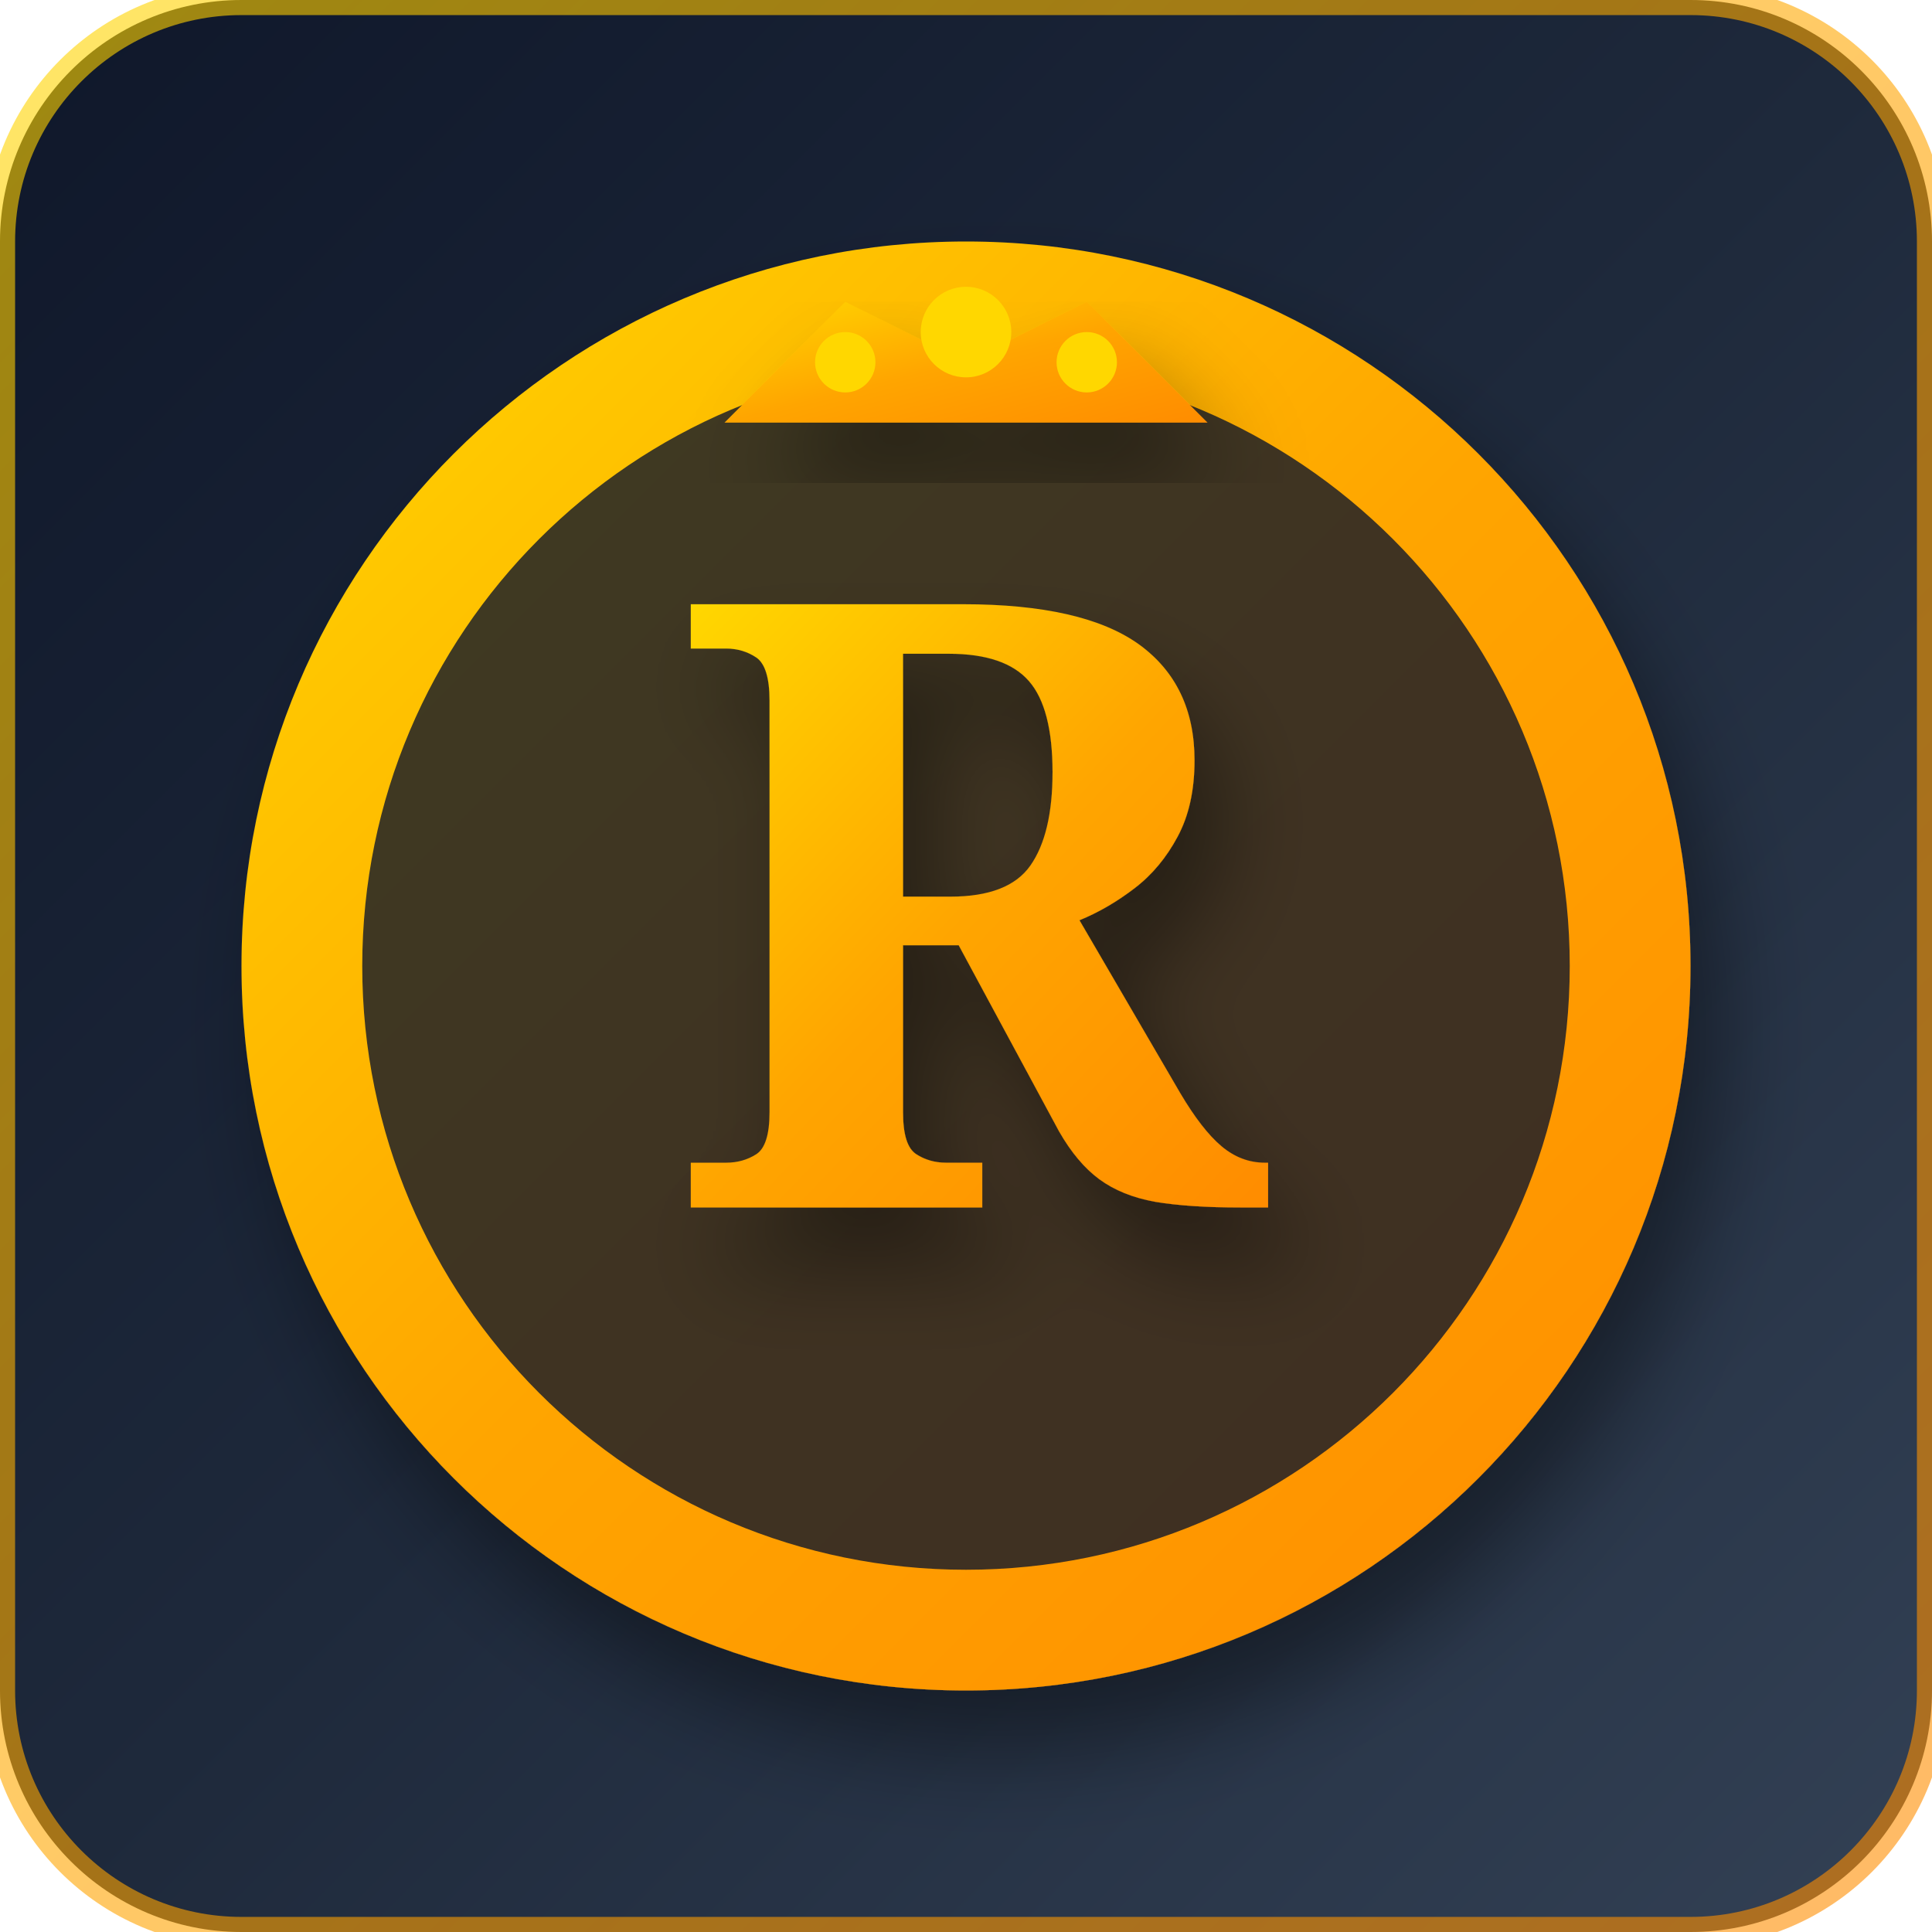
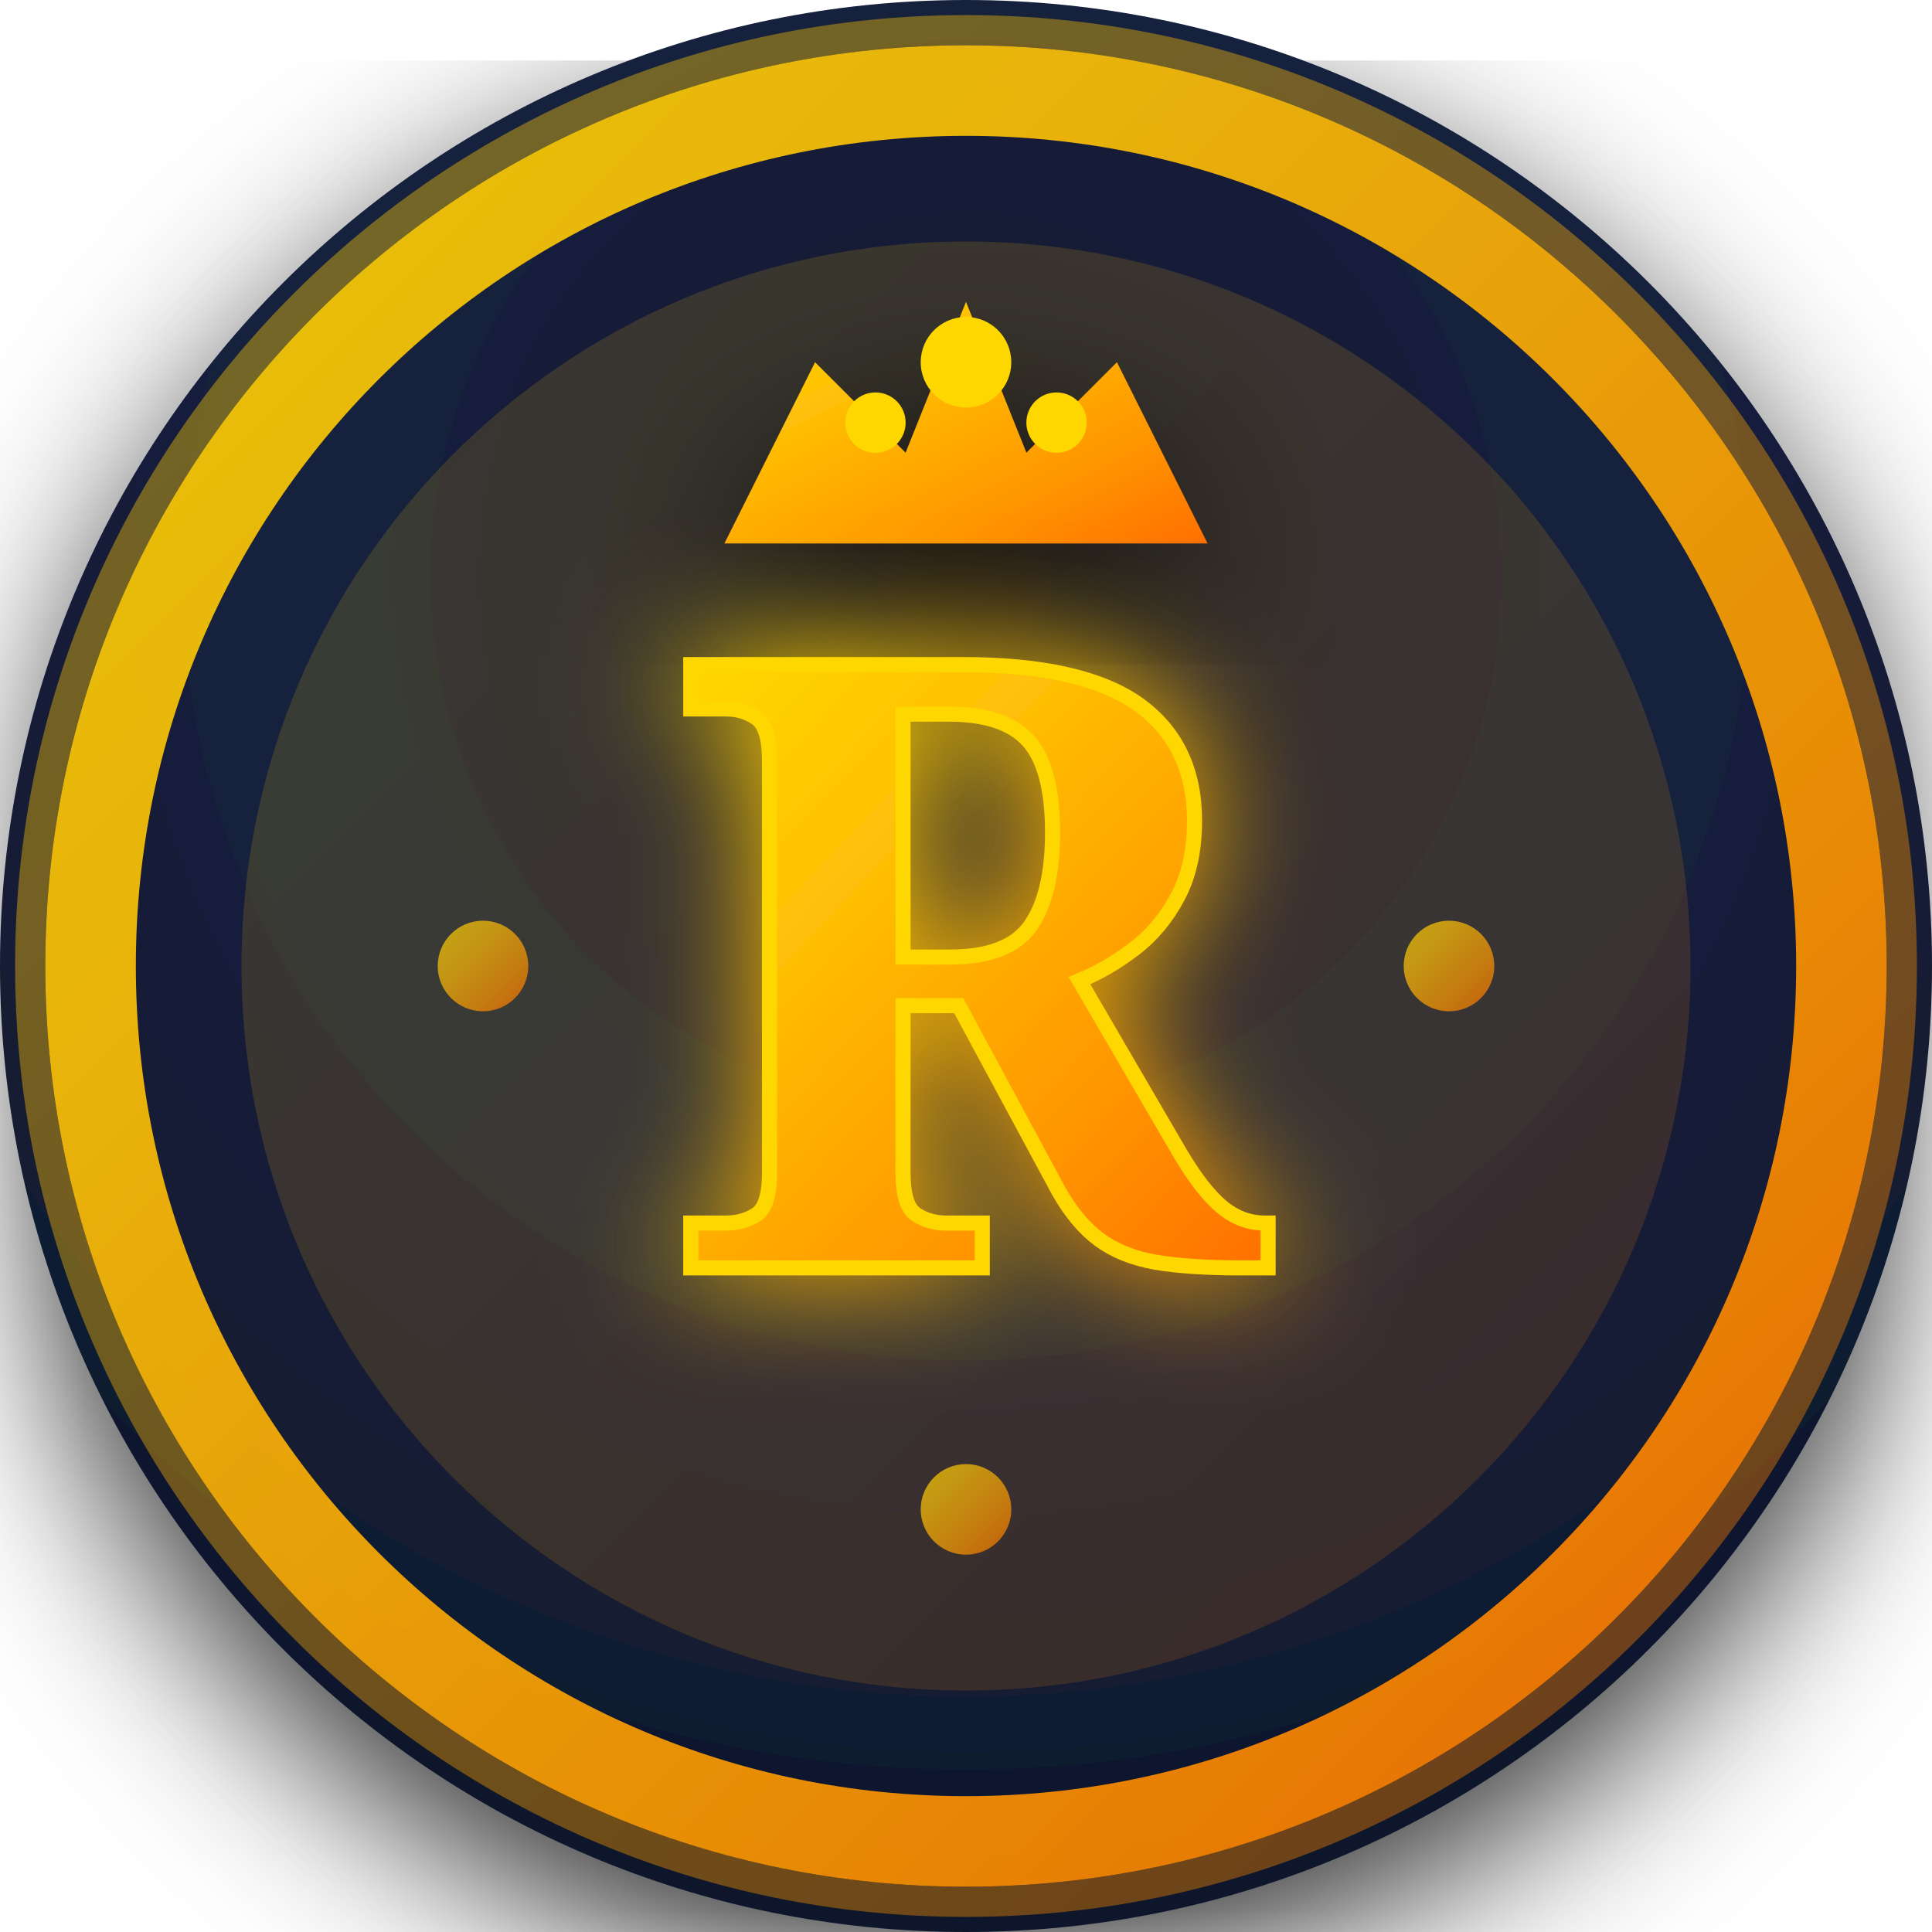
<svg xmlns="http://www.w3.org/2000/svg" viewBox="0 0 64 64">
  <defs>
    <linearGradient id="goldGrad" x1="0%" y1="0%" x2="100%" y2="100%">
      <stop offset="0%" style="stop-color:#FFD700;stop-opacity:1" />
-       <stop offset="50%" style="stop-color:#FFA500;stop-opacity:1" />
-       <stop offset="100%" style="stop-color:#FF8C00;stop-opacity:1" />
+       <stop offset="30%" style="stop-color:#FFC107;stop-opacity:1" />
+       <stop offset="70%" style="stop-color:#FF9800;stop-opacity:1" />
+       <stop offset="100%" style="stop-color:#FF6F00;stop-opacity:1" />
    </linearGradient>
-     <linearGradient id="darkGrad" x1="0%" y1="0%" x2="100%" y2="100%">
-       <stop offset="0%" style="stop-color:#0f172a;stop-opacity:1" />
-       <stop offset="50%" style="stop-color:#1e293b;stop-opacity:1" />
-       <stop offset="100%" style="stop-color:#334155;stop-opacity:1" />
-     </linearGradient>
-     <filter id="shadow" x="-50%" y="-50%" width="200%" height="200%">
-       <feDropShadow dx="1" dy="2" stdDeviation="1.5" flood-color="#000000" flood-opacity="0.4" />
+     <radialGradient id="darkGrad" cx="50%" cy="30%" r="70%">
+       <stop offset="0%" style="stop-color:#1a1a2e;stop-opacity:1" />
+       <stop offset="50%" style="stop-color:#16213e;stop-opacity:1" />
+       <stop offset="100%" style="stop-color:#0f172a;stop-opacity:1" />
+     </radialGradient>
+     <filter id="strongShadow" x="-50%" y="-50%" width="200%" height="200%">
+       <feDropShadow dx="0" dy="2" stdDeviation="3" flood-color="#000000" flood-opacity="0.8" />
+     </filter>
+     <filter id="glow" x="-50%" y="-50%" width="200%" height="200%">
+       <feGaussianBlur stdDeviation="2" result="coloredBlur" />
+       <feMerge>
+         <feMergeNode in="coloredBlur" />
+         <feMergeNode in="SourceGraphic" />
+       </feMerge>
    </filter>
  </defs>
-   <rect width="64" height="64" fill="url(#darkGrad)" rx="8" />
-   <g transform="translate(32, 32)">
-     <circle cx="0" cy="0" r="24" fill="url(#goldGrad)" filter="url(#shadow)" />
-     <circle cx="0" cy="0" r="20" fill="#0f172a" opacity="0.8" />
-     <text x="0" y="8" font-family="serif" font-size="28" font-weight="bold" fill="url(#goldGrad)" text-anchor="middle" filter="url(#shadow)">R</text>
-     <path d="M -8 -18 L -4 -22 L 0 -20 L 4 -22 L 8 -18 Z" fill="url(#goldGrad)" filter="url(#shadow)" />
-     <circle cx="-4" cy="-20" r="1" fill="#FFD700" />
-     <circle cx="0" cy="-21" r="1.5" fill="#FFD700" />
-     <circle cx="4" cy="-20" r="1" fill="#FFD700" />
+   <circle cx="32" cy="32" r="32" fill="url(#darkGrad)" filter="url(#strongShadow)" />
+   <circle cx="32" cy="32" r="29" fill="none" stroke="url(#goldGrad)" stroke-width="3" opacity="0.9" />
+   <circle cx="32" cy="32" r="24" fill="url(#goldGrad)" opacity="0.15" />
+   <g transform="translate(32, 18)">
+     <path d="M -8 0 L -5 -6 L -2 -3 L 0 -8 L 2 -3 L 5 -6 L 8 0 Z" fill="url(#goldGrad)" filter="url(#strongShadow)" />
+     <circle cx="-3" cy="-4" r="1" fill="#FFD700" />
+     <circle cx="0" cy="-6" r="1.5" fill="#FFD700" />
+     <circle cx="3" cy="-4" r="1" fill="#FFD700" />
  </g>
-   <rect width="64" height="64" fill="none" stroke="url(#goldGrad)" stroke-width="1" rx="8" opacity="0.6" />
+   <text x="32" y="42" font-family="serif" font-size="28" font-weight="900" fill="url(#goldGrad)" text-anchor="middle" filter="url(#glow)" stroke="#FFD700" stroke-width="0.5">R</text>
+   <circle cx="16" cy="32" r="1.5" fill="url(#goldGrad)" opacity="0.7" />
+   <circle cx="48" cy="32" r="1.5" fill="url(#goldGrad)" opacity="0.7" />
+   <circle cx="32" cy="50" r="1.5" fill="url(#goldGrad)" opacity="0.7" />
+   <circle cx="32" cy="32" r="31" fill="none" stroke="url(#goldGrad)" stroke-width="1" opacity="0.4" />
</svg>
